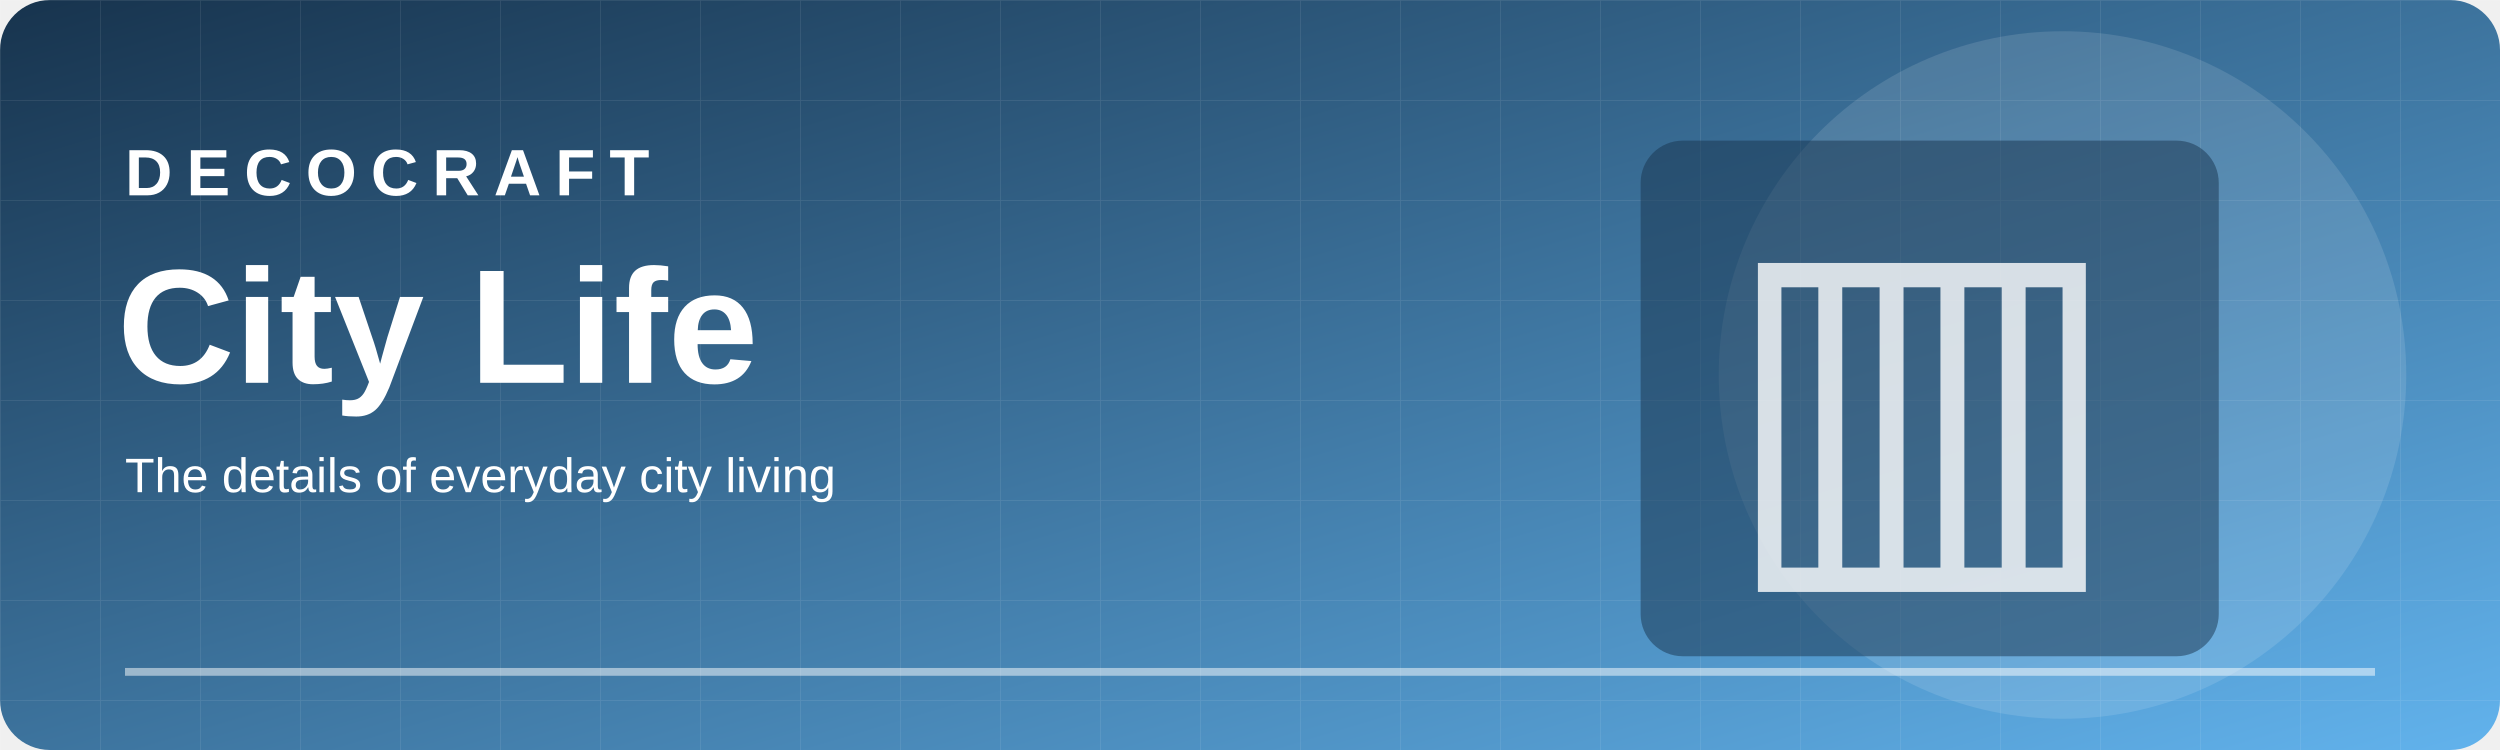
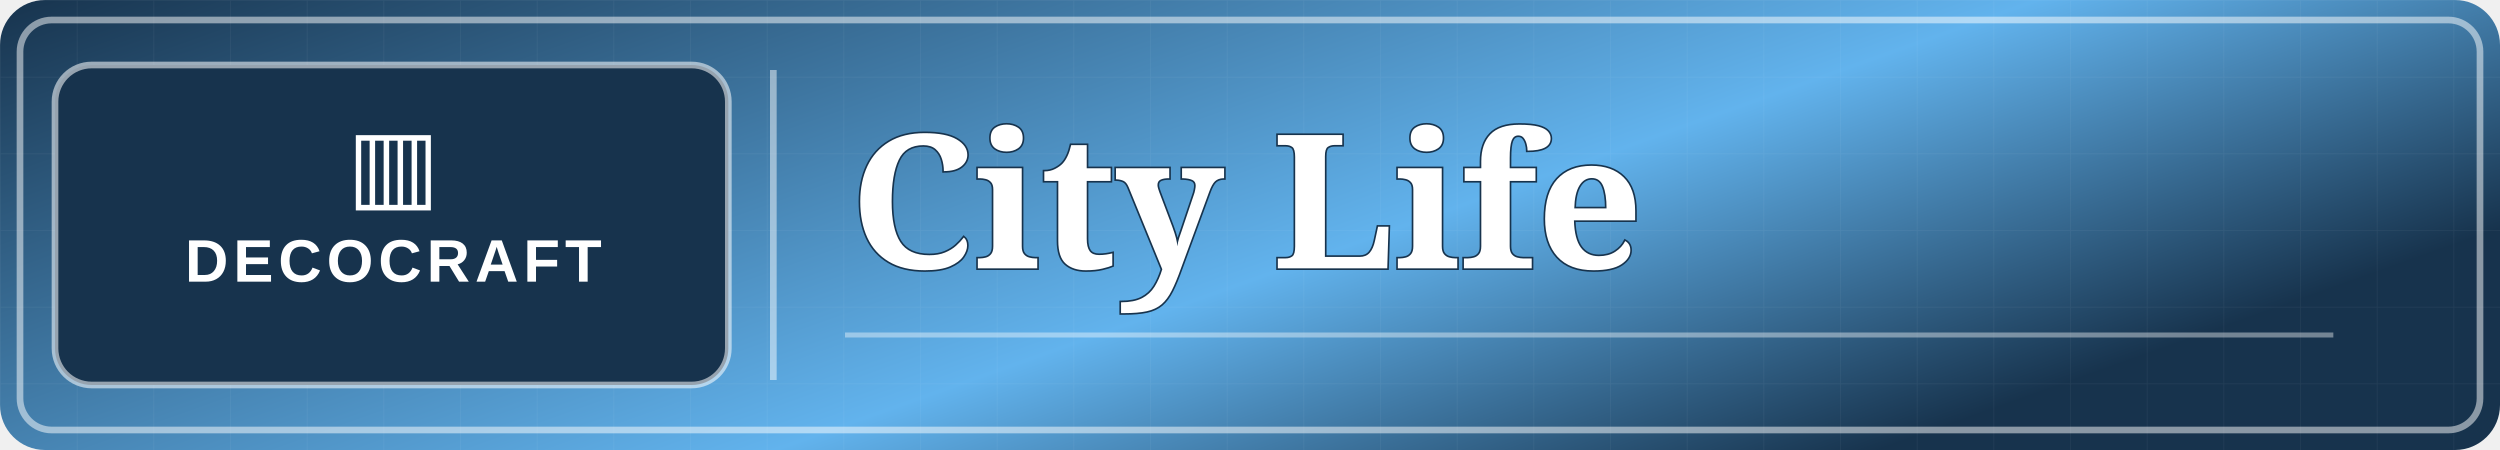
- <svg xmlns="http://www.w3.org/2000/svg" viewBox="0 0 1600 480" width="1600" height="480">
+ <svg xmlns="http://www.w3.org/2000/svg" viewBox="0 0 1500 270" width="1500" height="270" role="img" aria-label="Decocraft City Life title banner">
  <defs>
-     <linearGradient id="bg" x2="1" y2="1">
+     <linearGradient id="bg" x1="0" x2="1" y2="0.5">
      <stop stop-color="#17334d" />
-       <stop offset="1" stop-color="#62b3ed" />
+       <stop offset=".65" stop-color="#62b3ed" />
+       <stop offset="1" stop-color="#17334d" />
    </linearGradient>
-     <pattern id="p" width="64" height="64" patternUnits="userSpaceOnUse">
-       <path d="M64 0H0V64" fill="none" stroke="#fff" stroke-opacity=".1" />
+     <pattern id="tiles" width="46" height="46" patternUnits="userSpaceOnUse">
+       <path d="M46 0H0V46" stroke="#fff" stroke-opacity=".05" fill="none" />
    </pattern>
  </defs>
-   <rect width="1600" height="480" rx="32" fill="url(#bg)" />
-   <rect width="1600" height="480" fill="url(#p)" />
-   <circle cx="1320" cy="240" r="220" fill="#fff" opacity=".12" />
-   <rect x="1050" y="90" width="370" height="330" rx="27" fill="#17334d" opacity=".5" />
-   <text x="1230" y="345" font-size="275" text-anchor="middle" font-family="DejaVu Sans,Arial,sans-serif" fill="#fff" opacity=".8">▥</text>
-   <text x="80" y="125" font-family="Arial,sans-serif" font-size="42" font-weight="bold" fill="#fff" letter-spacing="9">DECOCRAFT</text>
-   <text x="75" y="245" font-family="Arial,sans-serif" font-weight="900" font-size="104" fill="#fff">City Life</text>
-   <text x="80" y="315" font-family="Arial,sans-serif" font-size="31" fill="#fff">The details of everyday city living</text>
-   <path d="M80 430H1520" stroke="#fff" opacity=".5" stroke-width="5" />
+   <rect width="1500" height="270" rx="27" fill="url(#bg)" />
+   <rect width="1500" height="270" rx="27" fill="url(#tiles)" />
+   <rect x="12" y="12" width="1476" height="246" rx="19" stroke="#fff" stroke-opacity=".5" stroke-width="4" fill="none" />
+   <rect x="33" y="39" width="404" height="192" rx="22" fill="#17334d" stroke="#fff" stroke-opacity=".55" stroke-width="4" />
+   <text x="236" y="119" text-anchor="middle" font-family="DejaVu Sans,Arial,sans-serif" font-size="59" fill="#fff">▥</text>
+   <text x="236" y="169" text-anchor="middle" font-family="Arial,sans-serif" font-weight="900" font-size="36" letter-spacing="3" fill="#fff">DECOCRAFT</text>
+   <path d="M464 42V228" stroke="#fff" stroke-opacity=".48" stroke-width="4" />
+   <text x="510" y="161" font-family="Georgia,serif" font-weight="bold" font-size="112" fill="white" stroke="#17334d" stroke-width="2" paint-order="stroke">City Life</text>
+   <path d="M507 201H1400" stroke="#fff" stroke-opacity=".4" stroke-width="3" />
</svg>
